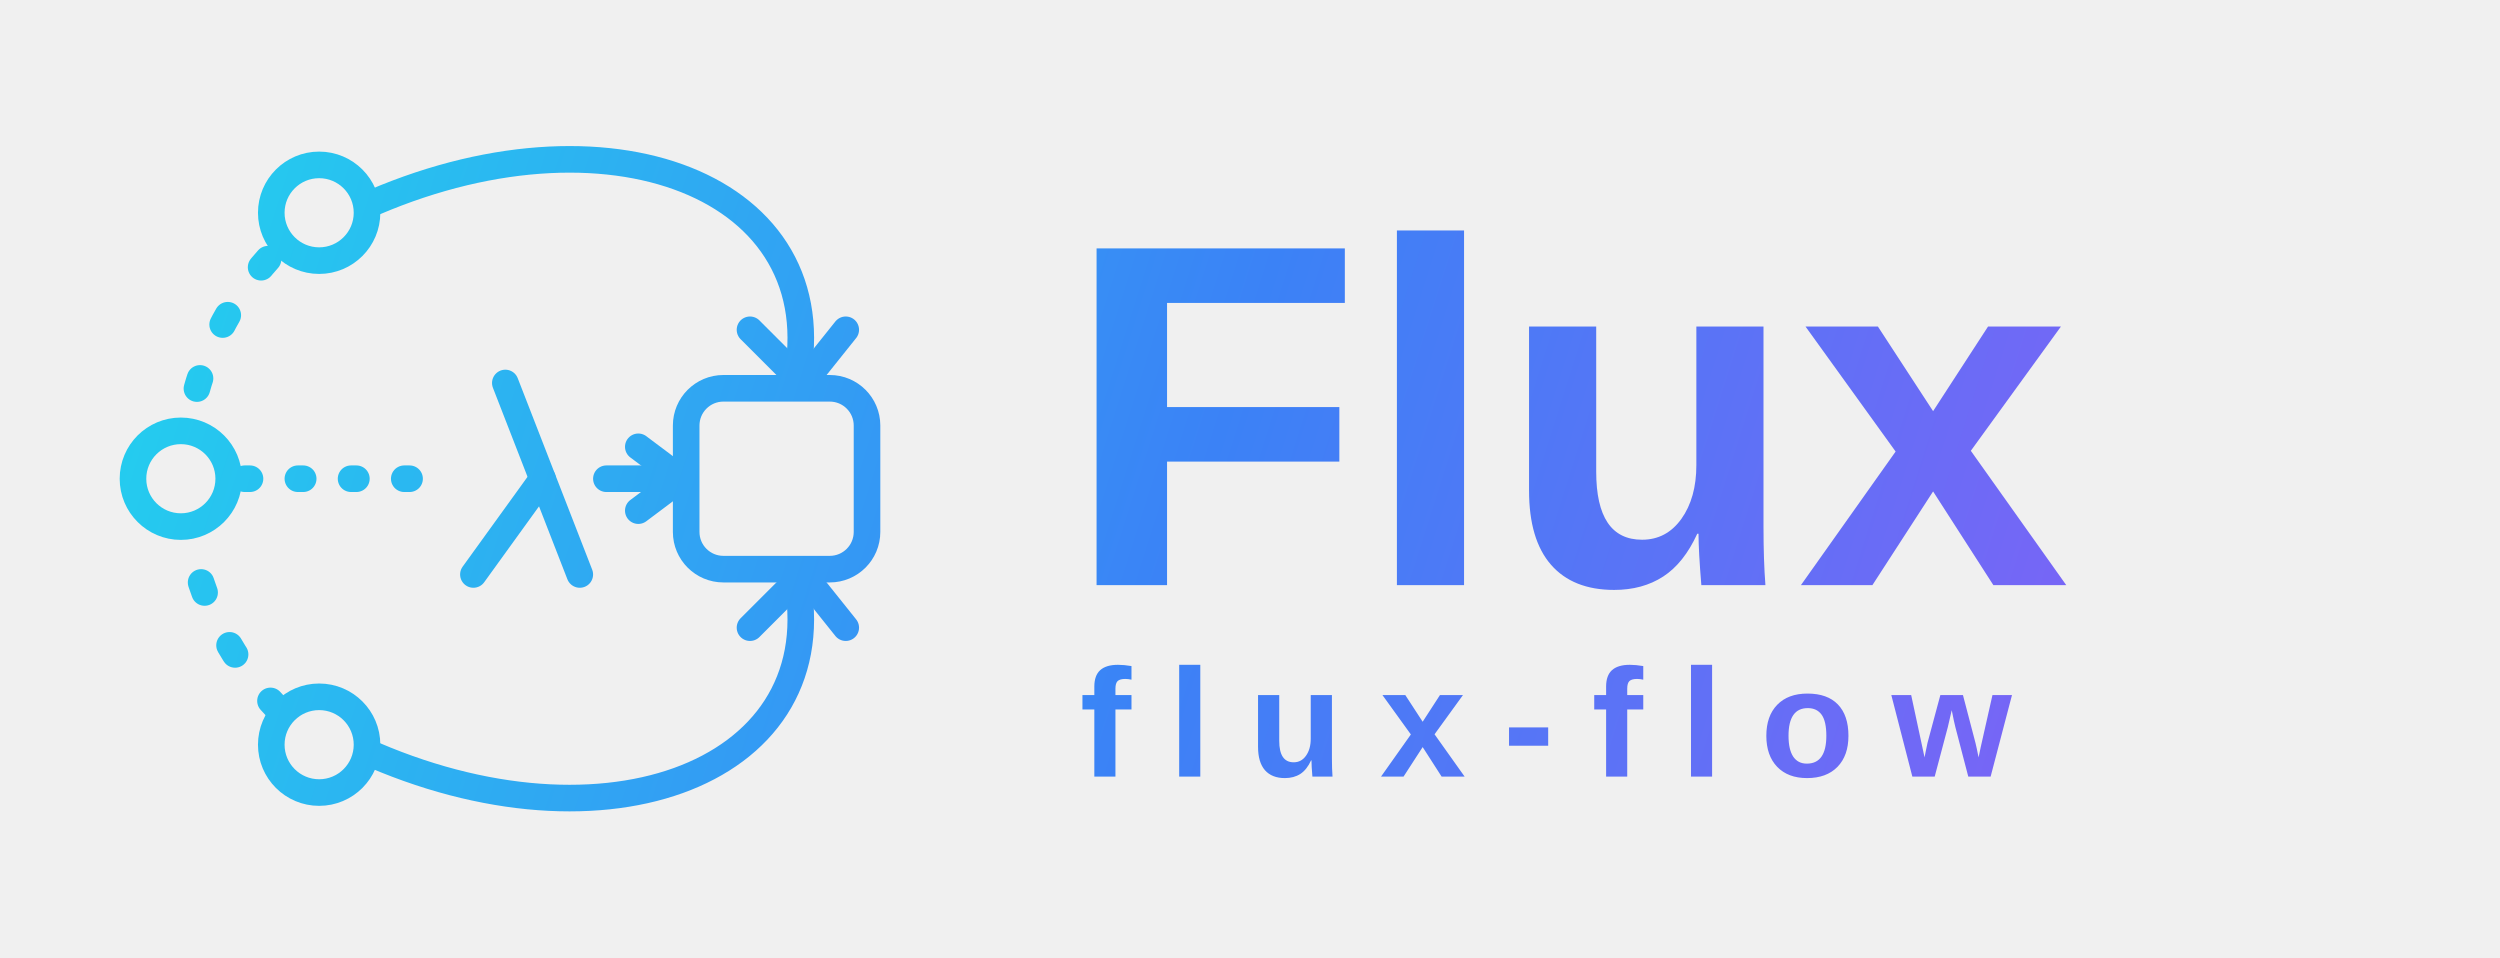
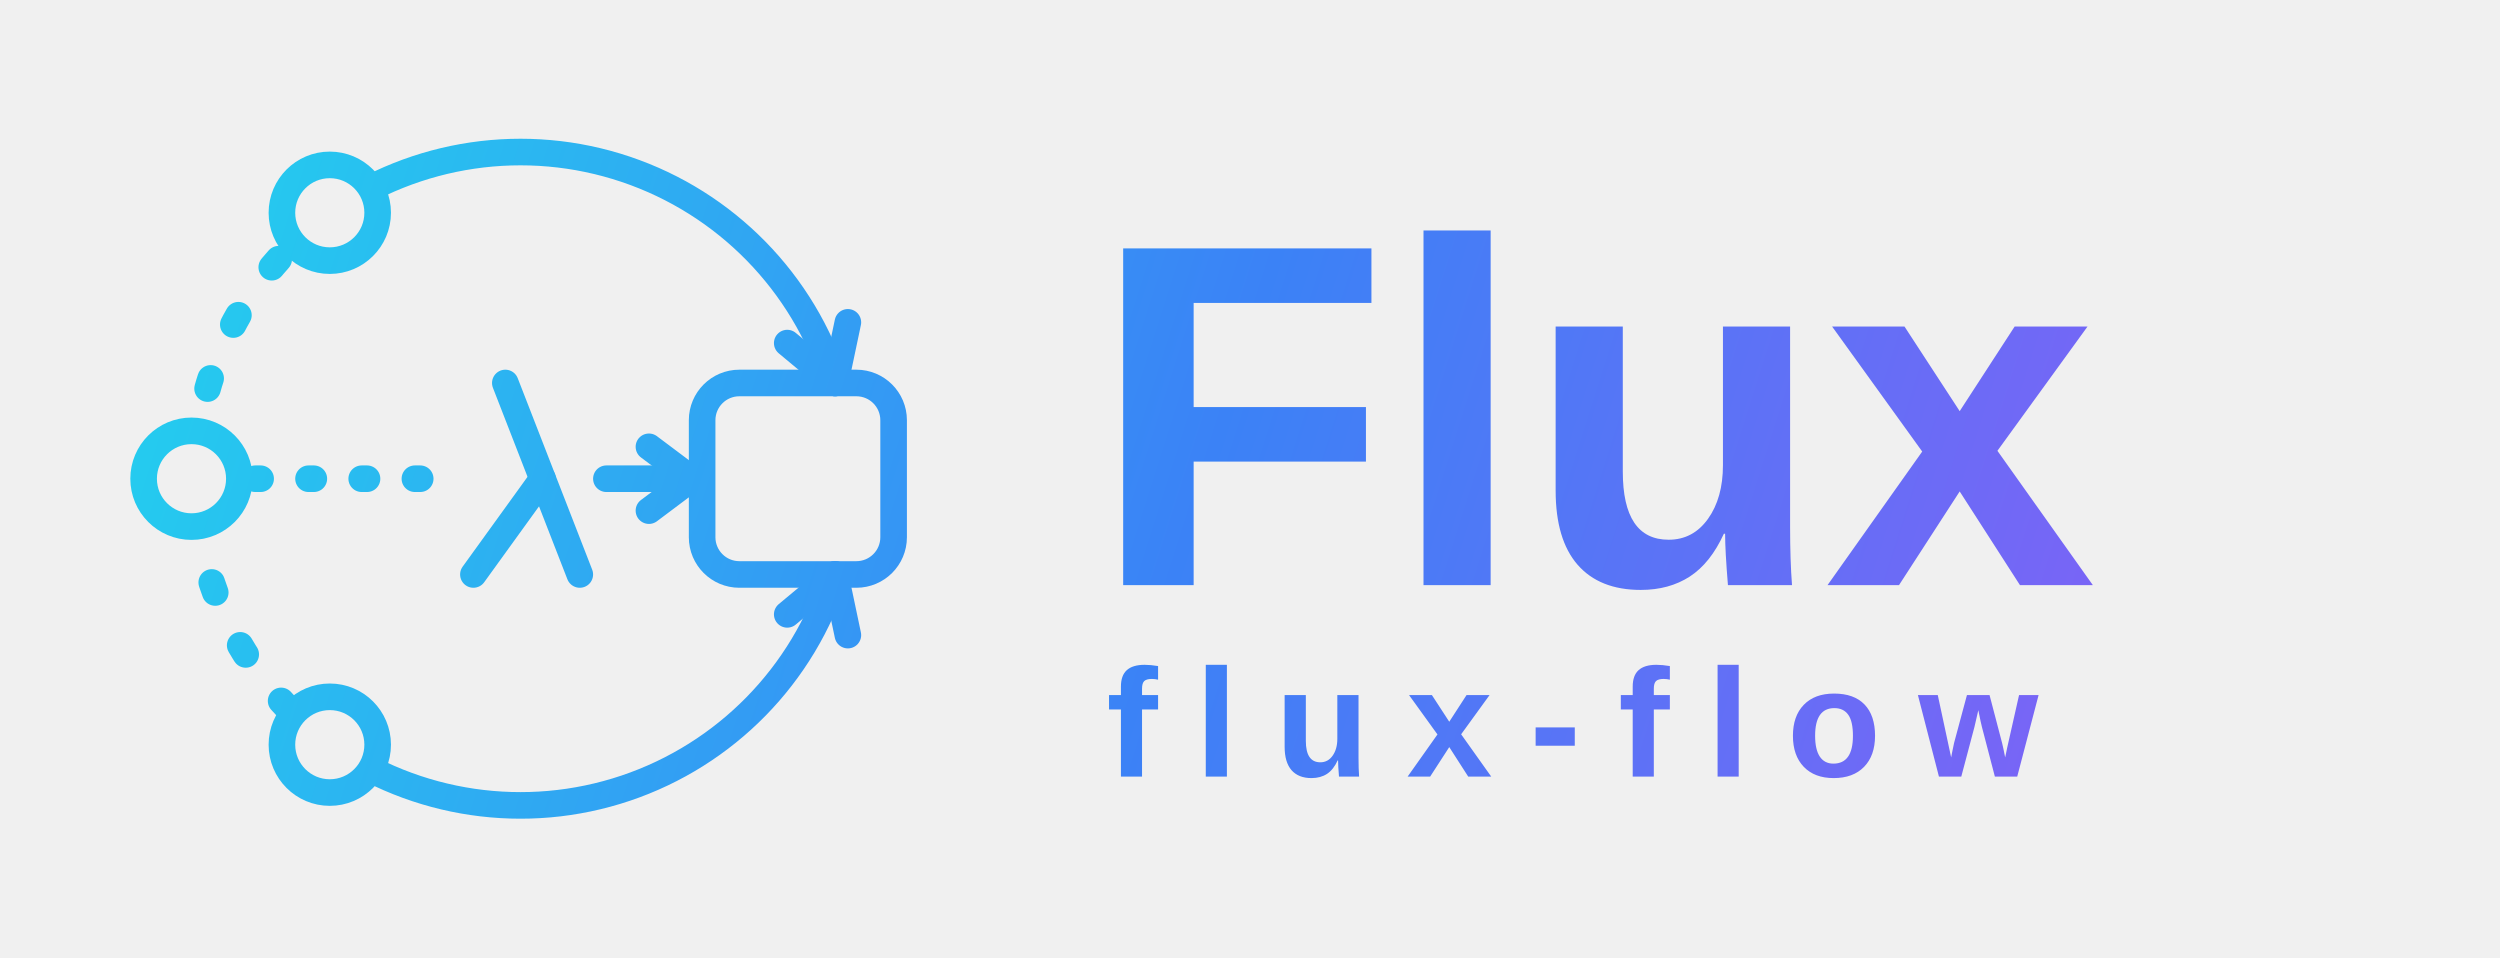
<svg xmlns="http://www.w3.org/2000/svg" viewBox="0 0 470 180" fill="none">
  <defs>
    <linearGradient id="g" x1="20" y1="30" x2="430" y2="160" gradientUnits="userSpaceOnUse">
      <stop offset="0" stop-color="#22d3ee" />
      <stop offset="0.5" stop-color="#3b82f6" />
      <stop offset="1" stop-color="#8b5cf6" />
    </linearGradient>
    <mask id="nodeMask" maskUnits="userSpaceOnUse" x="0" y="0" width="470" height="180">
      <rect x="0" y="0" width="470" height="180" fill="white" />
-       <circle cx="60" cy="40" r="11" fill="black" />
-       <circle cx="34" cy="90" r="11" fill="black" />
-       <circle cx="60" cy="140" r="11" fill="black" />
+       <circle cx="62" cy="40" r="11" fill="black" />
+       <circle cx="36" cy="90" r="11" fill="black" />
+       <circle cx="62" cy="140" r="11" fill="black" />
    </mask>
  </defs>
  <g stroke="url(#g)" stroke-width="5" stroke-linecap="round" stroke-linejoin="round">
    <g mask="url(#nodeMask)">
-       <path d="M 60 40 A 62 62 0 0 0 60 140" stroke-dasharray="2 11" />
-       <path d="M 66 40 C 112 18 156 34 150 70" />
-       <path d="M 141 62 L 151 72 L 159 62" />
-       <path d="M 66 140 C 112 162 156 146 150 110" />
-       <path d="M 141 118 L 151 108 L 159 118" />
-       <path d="M 46 90 L 82 90" stroke-dasharray="1 9" />
+       <path d="M 62 40 A 62 62 0 0 0 62 140" stroke-dasharray="2 11" />
+       <path d="M 62 40 A 62 62 0 0 1 157 72" />
+       <path d="M 148 64.5 L 157 72 L 159.4 60.6" />
+       <path d="M 62 140 A 62 62 0 0 0 157 108" />
+       <path d="M 148 115.5 L 157 108 L 159.4 119.4" />
+       <path d="M 48 90 L 82 90" stroke-dasharray="1 9" />
      <path d="M 95 72 L 109 108" />
      <path d="M 102 90 L 89 108" />
-       <path d="M 114 90 L 127 90" />
-       <path d="M 120 84 L 128 90 L 120 96" />
+       <path d="M 114 90 L 129 90" />
+       <path d="M 122 84 L 130 90 L 122 96" />
    </g>
-     <circle cx="60" cy="40" r="9" />
-     <circle cx="34" cy="90" r="9" />
-     <circle cx="60" cy="140" r="9" />
-     <rect x="129" y="73" width="34" height="34" rx="7" />
+     <circle cx="62" cy="40" r="9" />
+     <circle cx="36" cy="90" r="9" />
+     <circle cx="62" cy="140" r="9" />
+     <rect x="132" y="72" width="36" height="36" rx="7" />
  </g>
-   <text x="200" y="110" font-family="Liberation Sans, DejaVu Sans, sans-serif" font-weight="bold" font-size="92" fill="url(#g)">Flux</text>
-   <text x="203" y="146" font-family="Liberation Sans, DejaVu Sans, sans-serif" font-weight="bold" font-size="29" letter-spacing="7" fill="url(#g)">flux-flow</text>
+   <text x="205" y="110" font-family="Liberation Sans, DejaVu Sans, sans-serif" font-weight="bold" font-size="92" fill="url(#g)">Flux</text>
+   <text x="208" y="146" font-family="Liberation Sans, DejaVu Sans, sans-serif" font-weight="bold" font-size="29" letter-spacing="7" fill="url(#g)">flux-flow</text>
</svg>
